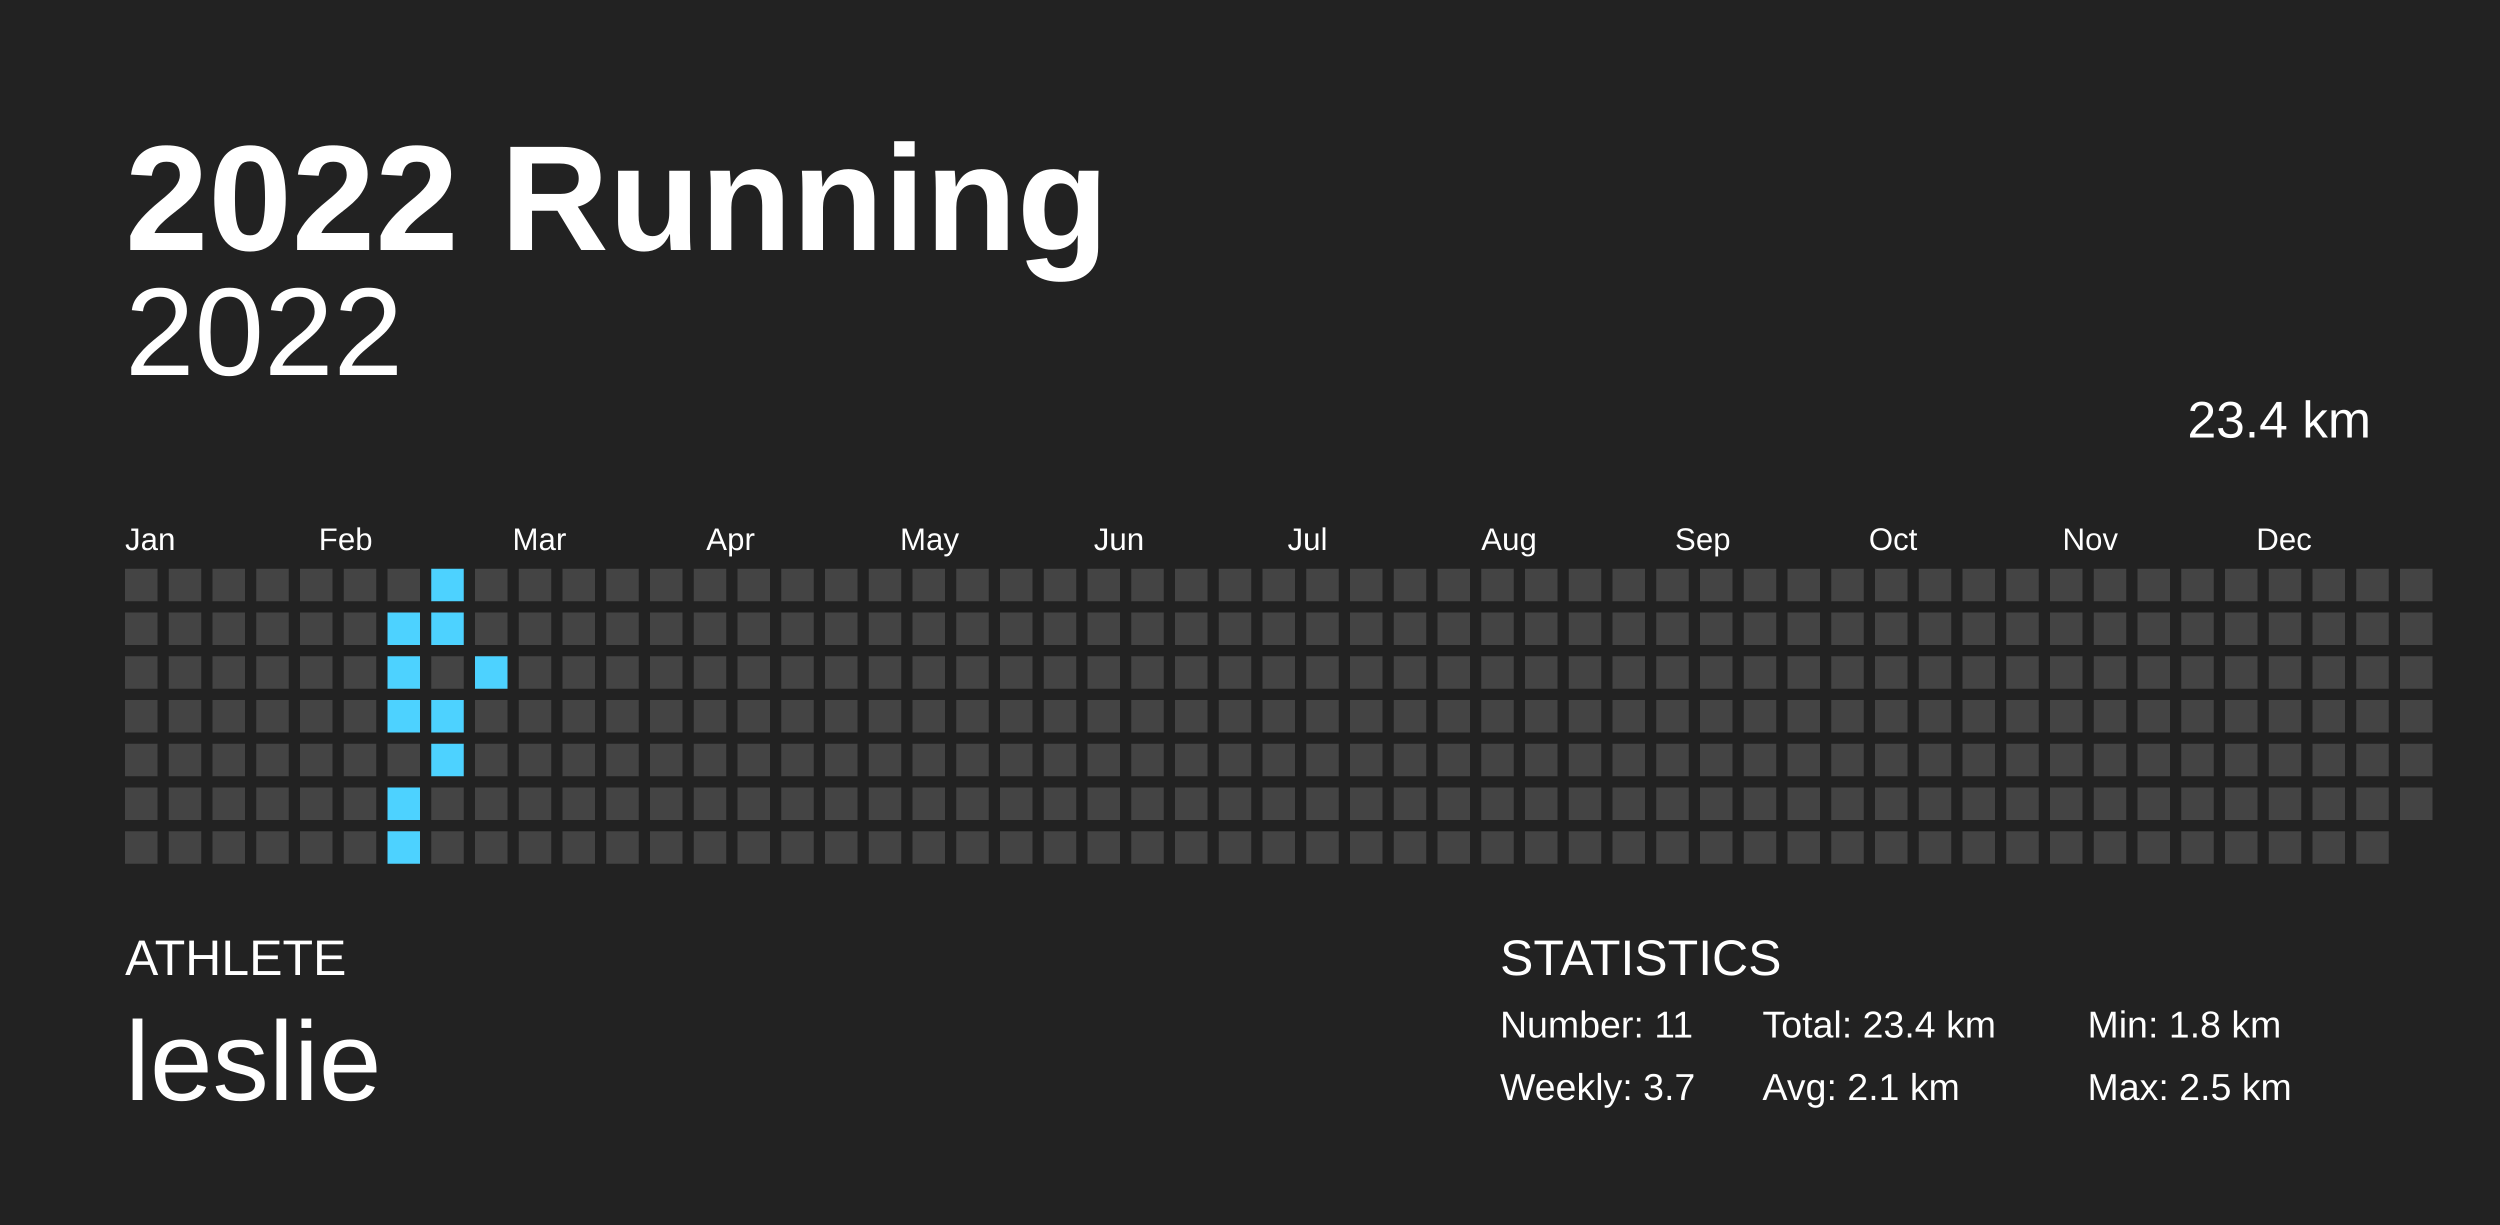
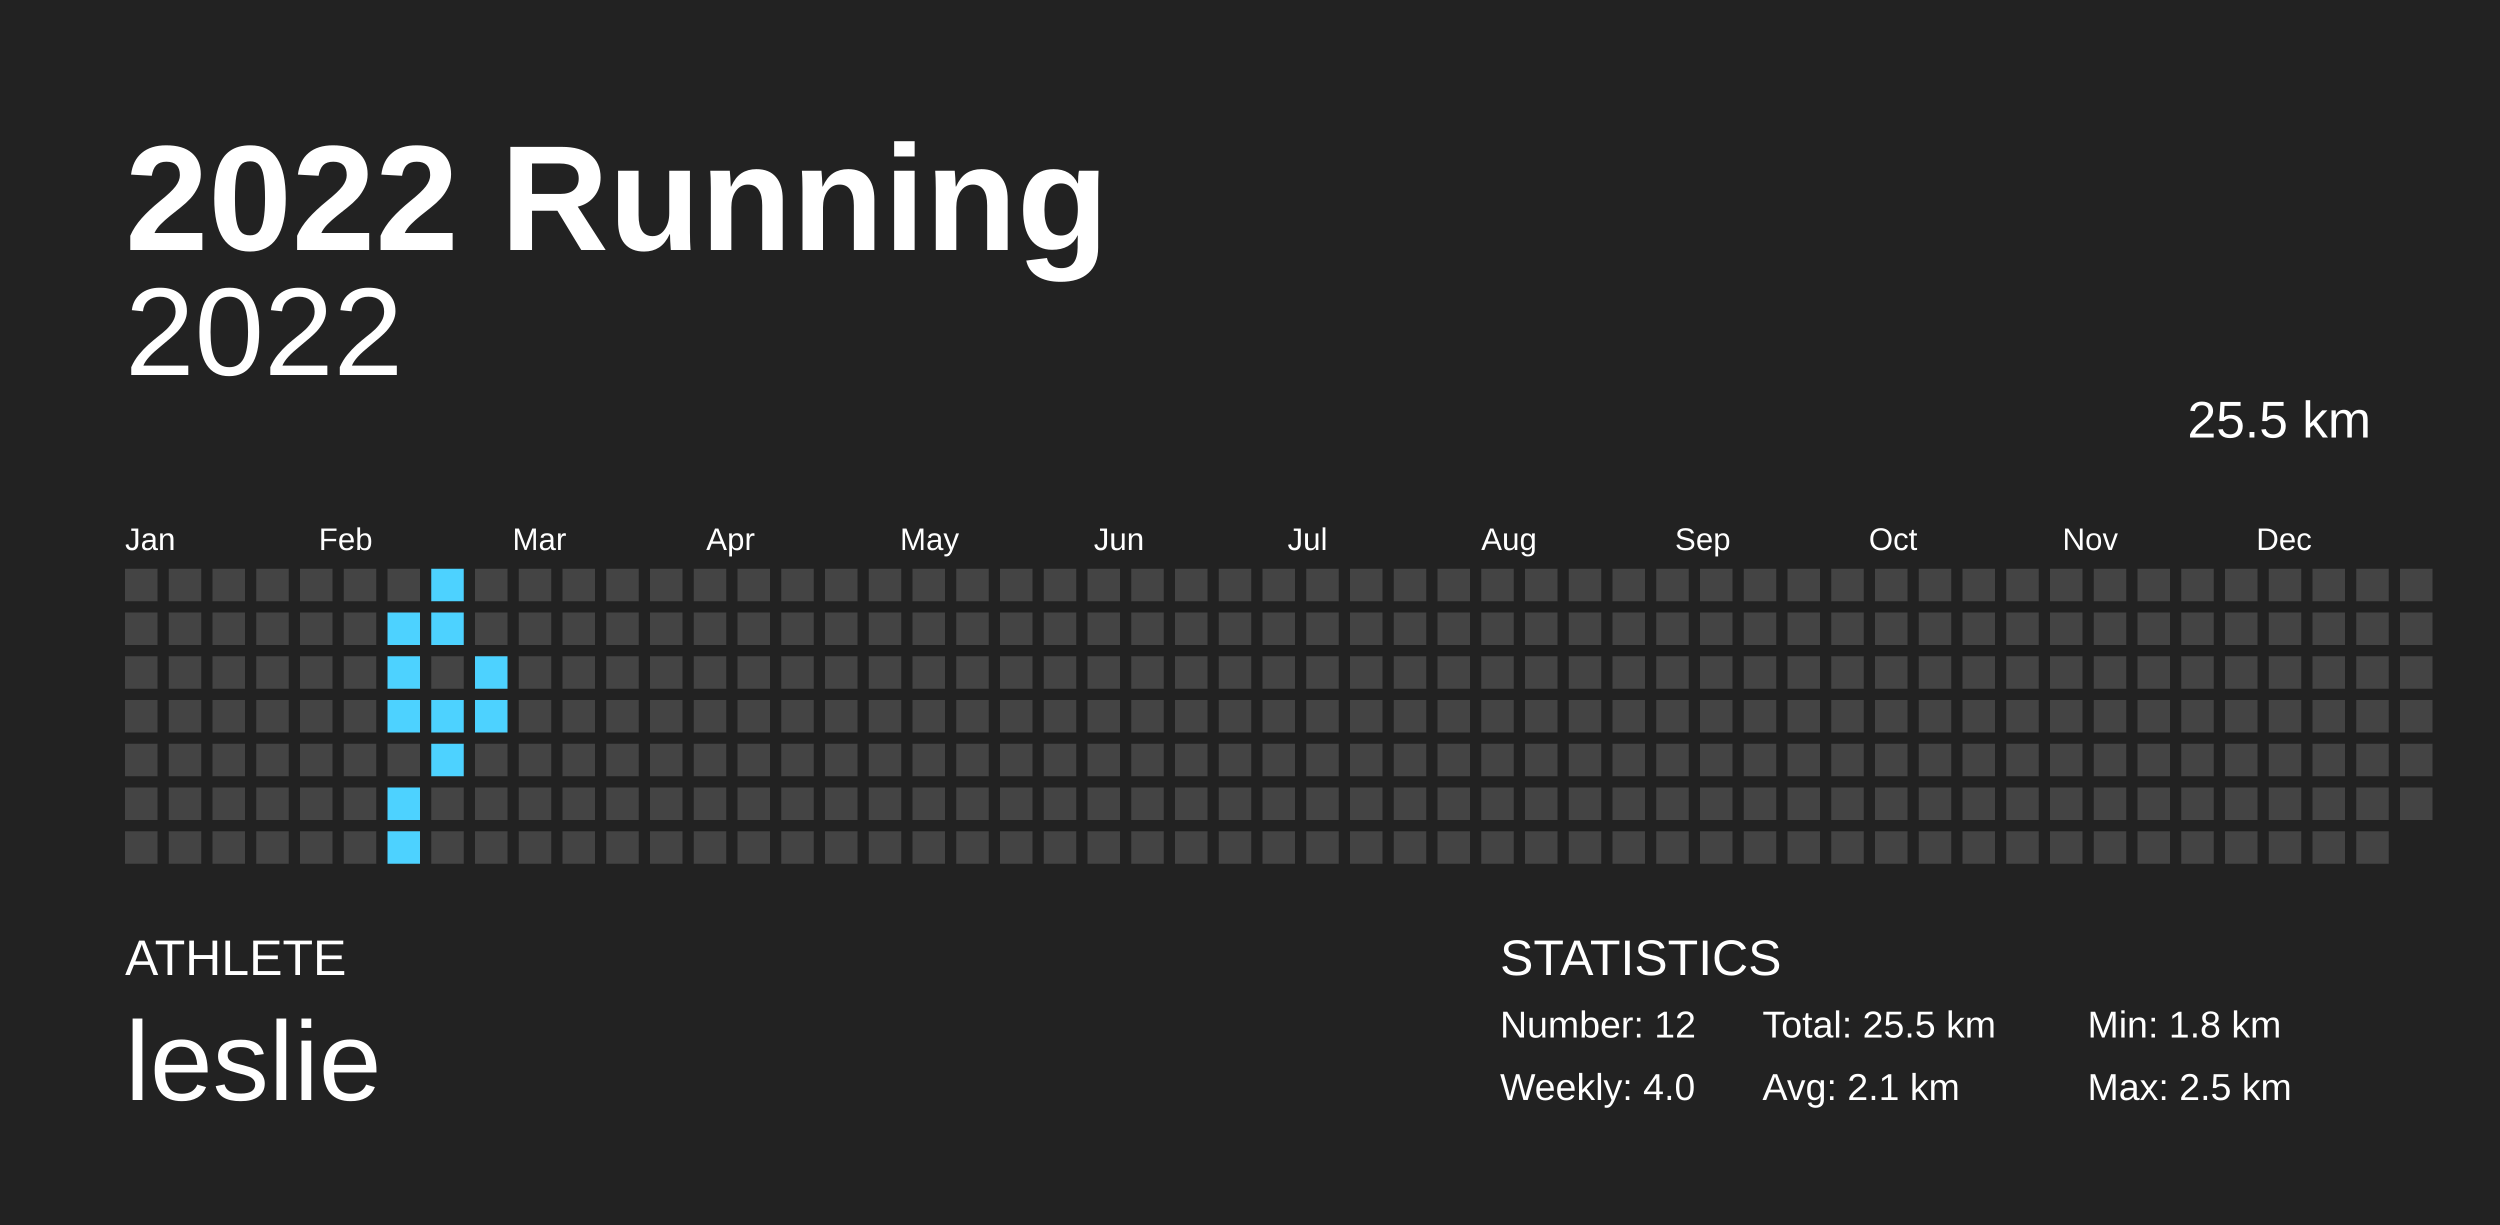
<svg xmlns="http://www.w3.org/2000/svg" baseProfile="full" height="98mm" version="1.1" viewBox="0,0,200,98" width="200mm">
  <defs />
  <rect fill="#222222" height="98" width="200" x="0" y="0" />
  <text fill="#FFFFFF" style="font-size:12px; font-family:Arial; font-weight:bold;" x="10" y="20">2022 Running</text>
  <text fill="#FFFFFF" style="font-size:4px; font-family:Arial" x="10" y="78">ATHLETE</text>
  <text fill="#FFFFFF" style="font-size:9px; font-family:Arial" x="10" y="88">leslie</text>
  <text fill="#FFFFFF" style="font-size:4px; font-family:Arial" x="120" y="78">STATISTICS</text>
-   <text fill="#FFFFFF" style="font-size:3px; font-family:Arial" x="120" y="83">Number: 11</text>
-   <text fill="#FFFFFF" style="font-size:3px; font-family:Arial" x="120" y="88">Weekly: 3.7</text>
-   <text fill="#FFFFFF" style="font-size:3px; font-family:Arial" x="141" y="83">Total: 23.4 km</text>
+   <text fill="#FFFFFF" style="font-size:3px; font-family:Arial" x="120" y="83">Number: 12</text>
+   <text fill="#FFFFFF" style="font-size:3px; font-family:Arial" x="120" y="88">Weekly: 4.0</text>
+   <text fill="#FFFFFF" style="font-size:3px; font-family:Arial" x="141" y="83">Total: 25.5 km</text>
  <text fill="#FFFFFF" style="font-size:3px; font-family:Arial" x="141" y="88">Avg: 2.1 km</text>
  <text fill="#FFFFFF" style="font-size:3px; font-family:Arial" x="167" y="83">Min: 1.8 km</text>
  <text fill="#FFFFFF" style="font-size:3px; font-family:Arial" x="167" y="88">Max: 2.5 km</text>
  <text alignment-baseline="hanging" fill="#FFFFFF" style="font-size:10.0px; font-family:Arial;" x="10" y="30">2022</text>
-   <text alignment-baseline="hanging" fill="#FFFFFF" style="font-size:4.125px; font-family:Arial;" x="175" y="35">23.4 km</text>
+   <text alignment-baseline="hanging" fill="#FFFFFF" style="font-size:4.125px; font-family:Arial;" x="175" y="35">25.5 km</text>
  <text fill="#FFFFFF" style="font-size:2.5px; font-family:Arial" x="10.0" y="44">Jan</text>
  <text fill="#FFFFFF" style="font-size:2.5px; font-family:Arial" x="25.5" y="44">Feb</text>
  <text fill="#FFFFFF" style="font-size:2.5px; font-family:Arial" x="41.0" y="44">Mar</text>
  <text fill="#FFFFFF" style="font-size:2.5px; font-family:Arial" x="56.5" y="44">Apr</text>
  <text fill="#FFFFFF" style="font-size:2.5px; font-family:Arial" x="72.0" y="44">May</text>
  <text fill="#FFFFFF" style="font-size:2.5px; font-family:Arial" x="87.5" y="44">Jun</text>
  <text fill="#FFFFFF" style="font-size:2.5px; font-family:Arial" x="103.0" y="44">Jul</text>
  <text fill="#FFFFFF" style="font-size:2.5px; font-family:Arial" x="118.5" y="44">Aug</text>
  <text fill="#FFFFFF" style="font-size:2.5px; font-family:Arial" x="134.0" y="44">Sep</text>
  <text fill="#FFFFFF" style="font-size:2.5px; font-family:Arial" x="149.5" y="44">Oct</text>
  <text fill="#FFFFFF" style="font-size:2.5px; font-family:Arial" x="165.0" y="44">Nov</text>
  <text fill="#FFFFFF" style="font-size:2.5px; font-family:Arial" x="180.5" y="44">Dec</text>
  <rect fill="#444444" height="2.6" width="2.6" x="10.0" y="45.5" />
  <rect fill="#444444" height="2.6" width="2.6" x="10.0" y="49.0" />
  <rect fill="#444444" height="2.6" width="2.6" x="10.0" y="52.5" />
  <rect fill="#444444" height="2.6" width="2.6" x="10.0" y="56.0" />
  <rect fill="#444444" height="2.6" width="2.6" x="10.0" y="59.5" />
  <rect fill="#444444" height="2.6" width="2.6" x="10.0" y="63.0" />
  <rect fill="#444444" height="2.6" width="2.6" x="10.0" y="66.5" />
  <rect fill="#444444" height="2.6" width="2.6" x="13.5" y="45.5" />
  <rect fill="#444444" height="2.6" width="2.6" x="13.5" y="49.0" />
  <rect fill="#444444" height="2.6" width="2.6" x="13.5" y="52.5" />
  <rect fill="#444444" height="2.6" width="2.6" x="13.5" y="56.0" />
  <rect fill="#444444" height="2.6" width="2.6" x="13.5" y="59.5" />
  <rect fill="#444444" height="2.6" width="2.6" x="13.5" y="63.0" />
  <rect fill="#444444" height="2.6" width="2.6" x="13.5" y="66.5" />
  <rect fill="#444444" height="2.6" width="2.6" x="17.0" y="45.5" />
  <rect fill="#444444" height="2.6" width="2.6" x="17.0" y="49.0" />
  <rect fill="#444444" height="2.6" width="2.6" x="17.0" y="52.5" />
  <rect fill="#444444" height="2.6" width="2.6" x="17.0" y="56.0" />
  <rect fill="#444444" height="2.6" width="2.6" x="17.0" y="59.5" />
  <rect fill="#444444" height="2.6" width="2.6" x="17.0" y="63.0" />
  <rect fill="#444444" height="2.6" width="2.6" x="17.0" y="66.5" />
  <rect fill="#444444" height="2.6" width="2.6" x="20.5" y="45.5" />
  <rect fill="#444444" height="2.6" width="2.6" x="20.5" y="49.0" />
  <rect fill="#444444" height="2.6" width="2.6" x="20.5" y="52.5" />
  <rect fill="#444444" height="2.6" width="2.6" x="20.5" y="56.0" />
  <rect fill="#444444" height="2.6" width="2.6" x="20.5" y="59.5" />
  <rect fill="#444444" height="2.6" width="2.6" x="20.5" y="63.0" />
  <rect fill="#444444" height="2.6" width="2.6" x="20.5" y="66.5" />
  <rect fill="#444444" height="2.6" width="2.6" x="24.0" y="45.5" />
  <rect fill="#444444" height="2.6" width="2.6" x="24.0" y="49.0" />
  <rect fill="#444444" height="2.6" width="2.6" x="24.0" y="52.5" />
  <rect fill="#444444" height="2.6" width="2.6" x="24.0" y="56.0" />
  <rect fill="#444444" height="2.6" width="2.6" x="24.0" y="59.5" />
  <rect fill="#444444" height="2.6" width="2.6" x="24.0" y="63.0" />
  <rect fill="#444444" height="2.6" width="2.6" x="24.0" y="66.5" />
  <rect fill="#444444" height="2.6" width="2.6" x="27.5" y="45.5" />
  <rect fill="#444444" height="2.6" width="2.6" x="27.5" y="49.0" />
  <rect fill="#444444" height="2.6" width="2.6" x="27.5" y="52.5" />
  <rect fill="#444444" height="2.6" width="2.6" x="27.5" y="56.0" />
  <rect fill="#444444" height="2.6" width="2.6" x="27.5" y="59.5" />
  <rect fill="#444444" height="2.6" width="2.6" x="27.5" y="63.0" />
  <rect fill="#444444" height="2.6" width="2.6" x="27.5" y="66.5" />
  <rect fill="#444444" height="2.6" width="2.6" x="31.0" y="45.5" />
  <rect fill="#4dd2ff" height="2.6" width="2.6" x="31.0" y="49.0" />
  <rect fill="#4dd2ff" height="2.6" width="2.6" x="31.0" y="52.5" />
  <rect fill="#4dd2ff" height="2.6" width="2.6" x="31.0" y="56.0" />
  <rect fill="#444444" height="2.6" width="2.6" x="31.0" y="59.5" />
  <rect fill="#4dd2ff" height="2.6" width="2.6" x="31.0" y="63.0" />
  <rect fill="#4dd2ff" height="2.6" width="2.6" x="31.0" y="66.5" />
  <rect fill="#4dd2ff" height="2.6" width="2.6" x="34.5" y="45.5" />
  <rect fill="#4dd2ff" height="2.6" width="2.6" x="34.5" y="49.0" />
  <rect fill="#444444" height="2.6" width="2.6" x="34.5" y="52.5" />
  <rect fill="#4dd2ff" height="2.6" width="2.6" x="34.5" y="56.0" />
  <rect fill="#4dd2ff" height="2.6" width="2.6" x="34.5" y="59.5" />
  <rect fill="#444444" height="2.6" width="2.6" x="34.5" y="63.0" />
  <rect fill="#444444" height="2.6" width="2.6" x="34.5" y="66.5" />
  <rect fill="#444444" height="2.6" width="2.6" x="38.0" y="45.5" />
  <rect fill="#444444" height="2.6" width="2.6" x="38.0" y="49.0" />
  <rect fill="#4dd2ff" height="2.6" width="2.6" x="38.0" y="52.5" />
-   <rect fill="#444444" height="2.6" width="2.6" x="38.0" y="56.0" />
+   <rect fill="#4dd2ff" height="2.6" width="2.6" x="38.0" y="56.0" />
  <rect fill="#444444" height="2.6" width="2.6" x="38.0" y="59.5" />
  <rect fill="#444444" height="2.6" width="2.6" x="38.0" y="63.0" />
  <rect fill="#444444" height="2.6" width="2.6" x="38.0" y="66.5" />
  <rect fill="#444444" height="2.6" width="2.6" x="41.5" y="45.5" />
  <rect fill="#444444" height="2.6" width="2.6" x="41.5" y="49.0" />
  <rect fill="#444444" height="2.6" width="2.6" x="41.5" y="52.5" />
  <rect fill="#444444" height="2.6" width="2.6" x="41.5" y="56.0" />
  <rect fill="#444444" height="2.6" width="2.6" x="41.5" y="59.5" />
  <rect fill="#444444" height="2.6" width="2.6" x="41.5" y="63.0" />
  <rect fill="#444444" height="2.6" width="2.6" x="41.5" y="66.5" />
  <rect fill="#444444" height="2.6" width="2.6" x="45.0" y="45.5" />
  <rect fill="#444444" height="2.6" width="2.6" x="45.0" y="49.0" />
  <rect fill="#444444" height="2.6" width="2.6" x="45.0" y="52.5" />
  <rect fill="#444444" height="2.6" width="2.6" x="45.0" y="56.0" />
  <rect fill="#444444" height="2.6" width="2.6" x="45.0" y="59.5" />
  <rect fill="#444444" height="2.6" width="2.6" x="45.0" y="63.0" />
  <rect fill="#444444" height="2.6" width="2.6" x="45.0" y="66.5" />
  <rect fill="#444444" height="2.6" width="2.6" x="48.5" y="45.5" />
  <rect fill="#444444" height="2.6" width="2.6" x="48.5" y="49.0" />
  <rect fill="#444444" height="2.6" width="2.6" x="48.5" y="52.5" />
  <rect fill="#444444" height="2.6" width="2.6" x="48.5" y="56.0" />
  <rect fill="#444444" height="2.6" width="2.6" x="48.5" y="59.5" />
  <rect fill="#444444" height="2.6" width="2.6" x="48.5" y="63.0" />
  <rect fill="#444444" height="2.6" width="2.6" x="48.5" y="66.5" />
  <rect fill="#444444" height="2.6" width="2.6" x="52.0" y="45.5" />
  <rect fill="#444444" height="2.6" width="2.6" x="52.0" y="49.0" />
  <rect fill="#444444" height="2.6" width="2.6" x="52.0" y="52.5" />
  <rect fill="#444444" height="2.6" width="2.6" x="52.0" y="56.0" />
  <rect fill="#444444" height="2.6" width="2.6" x="52.0" y="59.5" />
  <rect fill="#444444" height="2.6" width="2.6" x="52.0" y="63.0" />
  <rect fill="#444444" height="2.6" width="2.6" x="52.0" y="66.5" />
  <rect fill="#444444" height="2.6" width="2.6" x="55.5" y="45.5" />
  <rect fill="#444444" height="2.6" width="2.6" x="55.5" y="49.0" />
  <rect fill="#444444" height="2.6" width="2.6" x="55.5" y="52.5" />
  <rect fill="#444444" height="2.6" width="2.6" x="55.5" y="56.0" />
  <rect fill="#444444" height="2.6" width="2.6" x="55.5" y="59.5" />
  <rect fill="#444444" height="2.6" width="2.6" x="55.5" y="63.0" />
  <rect fill="#444444" height="2.6" width="2.6" x="55.5" y="66.5" />
  <rect fill="#444444" height="2.6" width="2.6" x="59.0" y="45.5" />
  <rect fill="#444444" height="2.6" width="2.6" x="59.0" y="49.0" />
  <rect fill="#444444" height="2.6" width="2.6" x="59.0" y="52.5" />
  <rect fill="#444444" height="2.6" width="2.6" x="59.0" y="56.0" />
  <rect fill="#444444" height="2.6" width="2.6" x="59.0" y="59.5" />
  <rect fill="#444444" height="2.6" width="2.6" x="59.0" y="63.0" />
  <rect fill="#444444" height="2.6" width="2.6" x="59.0" y="66.5" />
  <rect fill="#444444" height="2.6" width="2.6" x="62.5" y="45.5" />
  <rect fill="#444444" height="2.6" width="2.6" x="62.5" y="49.0" />
  <rect fill="#444444" height="2.6" width="2.6" x="62.5" y="52.5" />
  <rect fill="#444444" height="2.6" width="2.6" x="62.5" y="56.0" />
  <rect fill="#444444" height="2.6" width="2.6" x="62.5" y="59.5" />
  <rect fill="#444444" height="2.6" width="2.6" x="62.5" y="63.0" />
  <rect fill="#444444" height="2.6" width="2.6" x="62.5" y="66.5" />
  <rect fill="#444444" height="2.6" width="2.6" x="66.0" y="45.5" />
  <rect fill="#444444" height="2.6" width="2.6" x="66.0" y="49.0" />
  <rect fill="#444444" height="2.6" width="2.6" x="66.0" y="52.5" />
  <rect fill="#444444" height="2.6" width="2.6" x="66.0" y="56.0" />
  <rect fill="#444444" height="2.6" width="2.6" x="66.0" y="59.5" />
  <rect fill="#444444" height="2.6" width="2.6" x="66.0" y="63.0" />
  <rect fill="#444444" height="2.6" width="2.6" x="66.0" y="66.5" />
  <rect fill="#444444" height="2.6" width="2.6" x="69.5" y="45.5" />
  <rect fill="#444444" height="2.6" width="2.6" x="69.5" y="49.0" />
  <rect fill="#444444" height="2.6" width="2.6" x="69.5" y="52.5" />
  <rect fill="#444444" height="2.6" width="2.6" x="69.5" y="56.0" />
  <rect fill="#444444" height="2.6" width="2.6" x="69.5" y="59.5" />
  <rect fill="#444444" height="2.6" width="2.6" x="69.5" y="63.0" />
  <rect fill="#444444" height="2.6" width="2.6" x="69.5" y="66.5" />
  <rect fill="#444444" height="2.6" width="2.6" x="73.0" y="45.5" />
  <rect fill="#444444" height="2.6" width="2.6" x="73.0" y="49.0" />
  <rect fill="#444444" height="2.6" width="2.6" x="73.0" y="52.5" />
  <rect fill="#444444" height="2.6" width="2.6" x="73.0" y="56.0" />
  <rect fill="#444444" height="2.6" width="2.6" x="73.0" y="59.5" />
  <rect fill="#444444" height="2.6" width="2.6" x="73.0" y="63.0" />
  <rect fill="#444444" height="2.6" width="2.6" x="73.0" y="66.5" />
  <rect fill="#444444" height="2.6" width="2.6" x="76.5" y="45.5" />
  <rect fill="#444444" height="2.6" width="2.6" x="76.5" y="49.0" />
  <rect fill="#444444" height="2.6" width="2.6" x="76.5" y="52.5" />
  <rect fill="#444444" height="2.6" width="2.6" x="76.5" y="56.0" />
  <rect fill="#444444" height="2.6" width="2.6" x="76.5" y="59.5" />
  <rect fill="#444444" height="2.6" width="2.6" x="76.5" y="63.0" />
  <rect fill="#444444" height="2.6" width="2.6" x="76.5" y="66.5" />
  <rect fill="#444444" height="2.6" width="2.6" x="80.0" y="45.5" />
  <rect fill="#444444" height="2.6" width="2.6" x="80.0" y="49.0" />
  <rect fill="#444444" height="2.6" width="2.6" x="80.0" y="52.5" />
  <rect fill="#444444" height="2.6" width="2.6" x="80.0" y="56.0" />
  <rect fill="#444444" height="2.6" width="2.6" x="80.0" y="59.5" />
  <rect fill="#444444" height="2.6" width="2.6" x="80.0" y="63.0" />
  <rect fill="#444444" height="2.6" width="2.6" x="80.0" y="66.5" />
  <rect fill="#444444" height="2.6" width="2.6" x="83.5" y="45.5" />
  <rect fill="#444444" height="2.6" width="2.6" x="83.5" y="49.0" />
  <rect fill="#444444" height="2.6" width="2.6" x="83.5" y="52.5" />
  <rect fill="#444444" height="2.6" width="2.6" x="83.5" y="56.0" />
  <rect fill="#444444" height="2.6" width="2.6" x="83.5" y="59.5" />
  <rect fill="#444444" height="2.6" width="2.6" x="83.5" y="63.0" />
  <rect fill="#444444" height="2.6" width="2.6" x="83.5" y="66.5" />
  <rect fill="#444444" height="2.6" width="2.6" x="87.0" y="45.5" />
  <rect fill="#444444" height="2.6" width="2.6" x="87.0" y="49.0" />
  <rect fill="#444444" height="2.6" width="2.6" x="87.0" y="52.5" />
  <rect fill="#444444" height="2.6" width="2.6" x="87.0" y="56.0" />
  <rect fill="#444444" height="2.6" width="2.6" x="87.0" y="59.5" />
  <rect fill="#444444" height="2.6" width="2.6" x="87.0" y="63.0" />
  <rect fill="#444444" height="2.6" width="2.6" x="87.0" y="66.5" />
  <rect fill="#444444" height="2.6" width="2.6" x="90.5" y="45.5" />
  <rect fill="#444444" height="2.6" width="2.6" x="90.5" y="49.0" />
  <rect fill="#444444" height="2.6" width="2.6" x="90.5" y="52.5" />
  <rect fill="#444444" height="2.6" width="2.6" x="90.5" y="56.0" />
  <rect fill="#444444" height="2.6" width="2.6" x="90.5" y="59.5" />
  <rect fill="#444444" height="2.6" width="2.6" x="90.5" y="63.0" />
  <rect fill="#444444" height="2.6" width="2.6" x="90.5" y="66.5" />
  <rect fill="#444444" height="2.6" width="2.6" x="94.0" y="45.5" />
  <rect fill="#444444" height="2.6" width="2.6" x="94.0" y="49.0" />
  <rect fill="#444444" height="2.6" width="2.6" x="94.0" y="52.5" />
  <rect fill="#444444" height="2.6" width="2.6" x="94.0" y="56.0" />
  <rect fill="#444444" height="2.6" width="2.6" x="94.0" y="59.5" />
  <rect fill="#444444" height="2.6" width="2.6" x="94.0" y="63.0" />
  <rect fill="#444444" height="2.6" width="2.6" x="94.0" y="66.5" />
  <rect fill="#444444" height="2.6" width="2.6" x="97.5" y="45.5" />
  <rect fill="#444444" height="2.6" width="2.6" x="97.5" y="49.0" />
  <rect fill="#444444" height="2.6" width="2.6" x="97.5" y="52.5" />
  <rect fill="#444444" height="2.6" width="2.6" x="97.5" y="56.0" />
  <rect fill="#444444" height="2.6" width="2.6" x="97.5" y="59.5" />
  <rect fill="#444444" height="2.6" width="2.6" x="97.5" y="63.0" />
  <rect fill="#444444" height="2.6" width="2.6" x="97.5" y="66.5" />
  <rect fill="#444444" height="2.6" width="2.6" x="101.0" y="45.5" />
  <rect fill="#444444" height="2.6" width="2.6" x="101.0" y="49.0" />
  <rect fill="#444444" height="2.6" width="2.6" x="101.0" y="52.5" />
  <rect fill="#444444" height="2.6" width="2.6" x="101.0" y="56.0" />
  <rect fill="#444444" height="2.6" width="2.6" x="101.0" y="59.5" />
  <rect fill="#444444" height="2.6" width="2.6" x="101.0" y="63.0" />
  <rect fill="#444444" height="2.6" width="2.6" x="101.0" y="66.5" />
  <rect fill="#444444" height="2.6" width="2.6" x="104.5" y="45.5" />
  <rect fill="#444444" height="2.6" width="2.6" x="104.5" y="49.0" />
  <rect fill="#444444" height="2.6" width="2.6" x="104.5" y="52.5" />
  <rect fill="#444444" height="2.6" width="2.6" x="104.5" y="56.0" />
  <rect fill="#444444" height="2.6" width="2.6" x="104.5" y="59.5" />
  <rect fill="#444444" height="2.6" width="2.6" x="104.5" y="63.0" />
  <rect fill="#444444" height="2.6" width="2.6" x="104.5" y="66.5" />
  <rect fill="#444444" height="2.6" width="2.6" x="108.0" y="45.5" />
  <rect fill="#444444" height="2.6" width="2.6" x="108.0" y="49.0" />
  <rect fill="#444444" height="2.6" width="2.6" x="108.0" y="52.5" />
  <rect fill="#444444" height="2.6" width="2.6" x="108.0" y="56.0" />
  <rect fill="#444444" height="2.6" width="2.6" x="108.0" y="59.5" />
  <rect fill="#444444" height="2.6" width="2.6" x="108.0" y="63.0" />
  <rect fill="#444444" height="2.6" width="2.6" x="108.0" y="66.5" />
  <rect fill="#444444" height="2.6" width="2.6" x="111.5" y="45.5" />
  <rect fill="#444444" height="2.6" width="2.6" x="111.5" y="49.0" />
  <rect fill="#444444" height="2.6" width="2.6" x="111.5" y="52.5" />
  <rect fill="#444444" height="2.6" width="2.6" x="111.5" y="56.0" />
  <rect fill="#444444" height="2.6" width="2.6" x="111.5" y="59.5" />
  <rect fill="#444444" height="2.6" width="2.6" x="111.5" y="63.0" />
  <rect fill="#444444" height="2.6" width="2.6" x="111.5" y="66.5" />
  <rect fill="#444444" height="2.6" width="2.6" x="115.0" y="45.5" />
  <rect fill="#444444" height="2.6" width="2.6" x="115.0" y="49.0" />
  <rect fill="#444444" height="2.6" width="2.6" x="115.0" y="52.5" />
  <rect fill="#444444" height="2.6" width="2.6" x="115.0" y="56.0" />
  <rect fill="#444444" height="2.6" width="2.6" x="115.0" y="59.5" />
  <rect fill="#444444" height="2.6" width="2.6" x="115.0" y="63.0" />
  <rect fill="#444444" height="2.6" width="2.6" x="115.0" y="66.5" />
  <rect fill="#444444" height="2.6" width="2.6" x="118.5" y="45.5" />
  <rect fill="#444444" height="2.6" width="2.6" x="118.5" y="49.0" />
  <rect fill="#444444" height="2.6" width="2.6" x="118.5" y="52.5" />
  <rect fill="#444444" height="2.6" width="2.6" x="118.5" y="56.0" />
  <rect fill="#444444" height="2.6" width="2.6" x="118.5" y="59.5" />
  <rect fill="#444444" height="2.6" width="2.6" x="118.5" y="63.0" />
  <rect fill="#444444" height="2.6" width="2.6" x="118.5" y="66.5" />
  <rect fill="#444444" height="2.6" width="2.6" x="122.0" y="45.5" />
  <rect fill="#444444" height="2.6" width="2.6" x="122.0" y="49.0" />
  <rect fill="#444444" height="2.6" width="2.6" x="122.0" y="52.5" />
  <rect fill="#444444" height="2.6" width="2.6" x="122.0" y="56.0" />
  <rect fill="#444444" height="2.6" width="2.6" x="122.0" y="59.5" />
  <rect fill="#444444" height="2.6" width="2.6" x="122.0" y="63.0" />
  <rect fill="#444444" height="2.6" width="2.6" x="122.0" y="66.5" />
  <rect fill="#444444" height="2.6" width="2.6" x="125.5" y="45.5" />
  <rect fill="#444444" height="2.6" width="2.6" x="125.5" y="49.0" />
  <rect fill="#444444" height="2.6" width="2.6" x="125.5" y="52.5" />
  <rect fill="#444444" height="2.6" width="2.6" x="125.5" y="56.0" />
  <rect fill="#444444" height="2.6" width="2.6" x="125.5" y="59.5" />
  <rect fill="#444444" height="2.6" width="2.6" x="125.5" y="63.0" />
  <rect fill="#444444" height="2.6" width="2.6" x="125.5" y="66.5" />
  <rect fill="#444444" height="2.6" width="2.6" x="129.0" y="45.5" />
  <rect fill="#444444" height="2.6" width="2.6" x="129.0" y="49.0" />
  <rect fill="#444444" height="2.6" width="2.6" x="129.0" y="52.5" />
  <rect fill="#444444" height="2.6" width="2.6" x="129.0" y="56.0" />
  <rect fill="#444444" height="2.6" width="2.6" x="129.0" y="59.5" />
  <rect fill="#444444" height="2.6" width="2.6" x="129.0" y="63.0" />
  <rect fill="#444444" height="2.6" width="2.6" x="129.0" y="66.5" />
  <rect fill="#444444" height="2.6" width="2.6" x="132.5" y="45.5" />
  <rect fill="#444444" height="2.6" width="2.6" x="132.5" y="49.0" />
  <rect fill="#444444" height="2.6" width="2.6" x="132.5" y="52.5" />
  <rect fill="#444444" height="2.6" width="2.6" x="132.5" y="56.0" />
  <rect fill="#444444" height="2.6" width="2.6" x="132.5" y="59.5" />
  <rect fill="#444444" height="2.6" width="2.6" x="132.5" y="63.0" />
  <rect fill="#444444" height="2.6" width="2.6" x="132.5" y="66.5" />
  <rect fill="#444444" height="2.6" width="2.6" x="136.0" y="45.5" />
  <rect fill="#444444" height="2.6" width="2.6" x="136.0" y="49.0" />
  <rect fill="#444444" height="2.6" width="2.6" x="136.0" y="52.5" />
  <rect fill="#444444" height="2.6" width="2.6" x="136.0" y="56.0" />
  <rect fill="#444444" height="2.6" width="2.6" x="136.0" y="59.5" />
  <rect fill="#444444" height="2.6" width="2.6" x="136.0" y="63.0" />
  <rect fill="#444444" height="2.6" width="2.6" x="136.0" y="66.5" />
  <rect fill="#444444" height="2.6" width="2.6" x="139.5" y="45.5" />
  <rect fill="#444444" height="2.6" width="2.6" x="139.5" y="49.0" />
  <rect fill="#444444" height="2.6" width="2.6" x="139.5" y="52.5" />
  <rect fill="#444444" height="2.6" width="2.6" x="139.5" y="56.0" />
  <rect fill="#444444" height="2.6" width="2.6" x="139.5" y="59.5" />
  <rect fill="#444444" height="2.6" width="2.6" x="139.5" y="63.0" />
  <rect fill="#444444" height="2.6" width="2.6" x="139.5" y="66.5" />
  <rect fill="#444444" height="2.6" width="2.6" x="143.0" y="45.5" />
  <rect fill="#444444" height="2.6" width="2.6" x="143.0" y="49.0" />
  <rect fill="#444444" height="2.6" width="2.6" x="143.0" y="52.5" />
  <rect fill="#444444" height="2.6" width="2.6" x="143.0" y="56.0" />
  <rect fill="#444444" height="2.6" width="2.6" x="143.0" y="59.5" />
  <rect fill="#444444" height="2.6" width="2.6" x="143.0" y="63.0" />
  <rect fill="#444444" height="2.6" width="2.6" x="143.0" y="66.5" />
  <rect fill="#444444" height="2.6" width="2.6" x="146.5" y="45.5" />
  <rect fill="#444444" height="2.6" width="2.6" x="146.5" y="49.0" />
  <rect fill="#444444" height="2.6" width="2.6" x="146.5" y="52.5" />
  <rect fill="#444444" height="2.6" width="2.6" x="146.5" y="56.0" />
  <rect fill="#444444" height="2.6" width="2.6" x="146.5" y="59.5" />
  <rect fill="#444444" height="2.6" width="2.6" x="146.5" y="63.0" />
  <rect fill="#444444" height="2.6" width="2.6" x="146.5" y="66.5" />
  <rect fill="#444444" height="2.6" width="2.6" x="150.0" y="45.5" />
  <rect fill="#444444" height="2.6" width="2.6" x="150.0" y="49.0" />
  <rect fill="#444444" height="2.6" width="2.6" x="150.0" y="52.5" />
  <rect fill="#444444" height="2.6" width="2.6" x="150.0" y="56.0" />
  <rect fill="#444444" height="2.6" width="2.6" x="150.0" y="59.5" />
  <rect fill="#444444" height="2.6" width="2.6" x="150.0" y="63.0" />
  <rect fill="#444444" height="2.6" width="2.6" x="150.0" y="66.5" />
  <rect fill="#444444" height="2.6" width="2.6" x="153.5" y="45.5" />
  <rect fill="#444444" height="2.6" width="2.6" x="153.5" y="49.0" />
  <rect fill="#444444" height="2.6" width="2.6" x="153.5" y="52.5" />
  <rect fill="#444444" height="2.6" width="2.6" x="153.5" y="56.0" />
  <rect fill="#444444" height="2.6" width="2.6" x="153.5" y="59.5" />
  <rect fill="#444444" height="2.6" width="2.6" x="153.5" y="63.0" />
  <rect fill="#444444" height="2.6" width="2.6" x="153.5" y="66.5" />
  <rect fill="#444444" height="2.6" width="2.6" x="157.0" y="45.5" />
  <rect fill="#444444" height="2.6" width="2.6" x="157.0" y="49.0" />
  <rect fill="#444444" height="2.6" width="2.6" x="157.0" y="52.5" />
  <rect fill="#444444" height="2.6" width="2.6" x="157.0" y="56.0" />
  <rect fill="#444444" height="2.6" width="2.6" x="157.0" y="59.5" />
  <rect fill="#444444" height="2.6" width="2.6" x="157.0" y="63.0" />
  <rect fill="#444444" height="2.6" width="2.6" x="157.0" y="66.5" />
  <rect fill="#444444" height="2.6" width="2.6" x="160.5" y="45.5" />
  <rect fill="#444444" height="2.6" width="2.6" x="160.5" y="49.0" />
  <rect fill="#444444" height="2.6" width="2.6" x="160.5" y="52.5" />
  <rect fill="#444444" height="2.6" width="2.6" x="160.5" y="56.0" />
  <rect fill="#444444" height="2.6" width="2.6" x="160.5" y="59.5" />
  <rect fill="#444444" height="2.6" width="2.6" x="160.5" y="63.0" />
  <rect fill="#444444" height="2.6" width="2.6" x="160.5" y="66.5" />
  <rect fill="#444444" height="2.6" width="2.6" x="164.0" y="45.5" />
  <rect fill="#444444" height="2.6" width="2.6" x="164.0" y="49.0" />
  <rect fill="#444444" height="2.6" width="2.6" x="164.0" y="52.5" />
  <rect fill="#444444" height="2.6" width="2.6" x="164.0" y="56.0" />
  <rect fill="#444444" height="2.6" width="2.6" x="164.0" y="59.5" />
  <rect fill="#444444" height="2.6" width="2.6" x="164.0" y="63.0" />
  <rect fill="#444444" height="2.6" width="2.6" x="164.0" y="66.5" />
  <rect fill="#444444" height="2.6" width="2.6" x="167.5" y="45.5" />
  <rect fill="#444444" height="2.6" width="2.6" x="167.5" y="49.0" />
  <rect fill="#444444" height="2.6" width="2.6" x="167.5" y="52.5" />
  <rect fill="#444444" height="2.6" width="2.6" x="167.5" y="56.0" />
  <rect fill="#444444" height="2.6" width="2.6" x="167.5" y="59.5" />
  <rect fill="#444444" height="2.6" width="2.6" x="167.5" y="63.0" />
  <rect fill="#444444" height="2.6" width="2.6" x="167.5" y="66.5" />
  <rect fill="#444444" height="2.6" width="2.6" x="171.0" y="45.5" />
  <rect fill="#444444" height="2.6" width="2.6" x="171.0" y="49.0" />
  <rect fill="#444444" height="2.6" width="2.6" x="171.0" y="52.5" />
  <rect fill="#444444" height="2.6" width="2.6" x="171.0" y="56.0" />
  <rect fill="#444444" height="2.6" width="2.6" x="171.0" y="59.5" />
  <rect fill="#444444" height="2.6" width="2.6" x="171.0" y="63.0" />
  <rect fill="#444444" height="2.6" width="2.6" x="171.0" y="66.5" />
  <rect fill="#444444" height="2.6" width="2.6" x="174.5" y="45.5" />
  <rect fill="#444444" height="2.6" width="2.6" x="174.5" y="49.0" />
  <rect fill="#444444" height="2.6" width="2.6" x="174.5" y="52.5" />
  <rect fill="#444444" height="2.6" width="2.6" x="174.5" y="56.0" />
  <rect fill="#444444" height="2.6" width="2.6" x="174.5" y="59.5" />
  <rect fill="#444444" height="2.6" width="2.6" x="174.5" y="63.0" />
  <rect fill="#444444" height="2.6" width="2.6" x="174.5" y="66.5" />
  <rect fill="#444444" height="2.6" width="2.6" x="178.0" y="45.5" />
  <rect fill="#444444" height="2.6" width="2.6" x="178.0" y="49.0" />
  <rect fill="#444444" height="2.6" width="2.6" x="178.0" y="52.5" />
  <rect fill="#444444" height="2.6" width="2.6" x="178.0" y="56.0" />
  <rect fill="#444444" height="2.6" width="2.6" x="178.0" y="59.5" />
  <rect fill="#444444" height="2.6" width="2.6" x="178.0" y="63.0" />
  <rect fill="#444444" height="2.6" width="2.6" x="178.0" y="66.5" />
  <rect fill="#444444" height="2.6" width="2.6" x="181.5" y="45.5" />
  <rect fill="#444444" height="2.6" width="2.6" x="181.5" y="49.0" />
  <rect fill="#444444" height="2.6" width="2.6" x="181.5" y="52.5" />
  <rect fill="#444444" height="2.6" width="2.6" x="181.5" y="56.0" />
  <rect fill="#444444" height="2.6" width="2.6" x="181.5" y="59.5" />
  <rect fill="#444444" height="2.6" width="2.6" x="181.5" y="63.0" />
  <rect fill="#444444" height="2.6" width="2.6" x="181.5" y="66.5" />
  <rect fill="#444444" height="2.6" width="2.6" x="185.0" y="45.5" />
  <rect fill="#444444" height="2.6" width="2.6" x="185.0" y="49.0" />
  <rect fill="#444444" height="2.6" width="2.6" x="185.0" y="52.5" />
  <rect fill="#444444" height="2.6" width="2.6" x="185.0" y="56.0" />
  <rect fill="#444444" height="2.6" width="2.6" x="185.0" y="59.5" />
  <rect fill="#444444" height="2.6" width="2.6" x="185.0" y="63.0" />
  <rect fill="#444444" height="2.6" width="2.6" x="185.0" y="66.5" />
  <rect fill="#444444" height="2.6" width="2.6" x="188.5" y="45.5" />
  <rect fill="#444444" height="2.6" width="2.6" x="188.5" y="49.0" />
  <rect fill="#444444" height="2.6" width="2.6" x="188.5" y="52.5" />
  <rect fill="#444444" height="2.6" width="2.6" x="188.5" y="56.0" />
  <rect fill="#444444" height="2.6" width="2.6" x="188.5" y="59.5" />
  <rect fill="#444444" height="2.6" width="2.6" x="188.5" y="63.0" />
  <rect fill="#444444" height="2.6" width="2.6" x="188.5" y="66.5" />
  <rect fill="#444444" height="2.6" width="2.6" x="192.0" y="45.5" />
  <rect fill="#444444" height="2.6" width="2.6" x="192.0" y="49.0" />
  <rect fill="#444444" height="2.6" width="2.6" x="192.0" y="52.5" />
  <rect fill="#444444" height="2.6" width="2.6" x="192.0" y="56.0" />
  <rect fill="#444444" height="2.6" width="2.6" x="192.0" y="59.5" />
  <rect fill="#444444" height="2.6" width="2.6" x="192.0" y="63.0" />
</svg>
